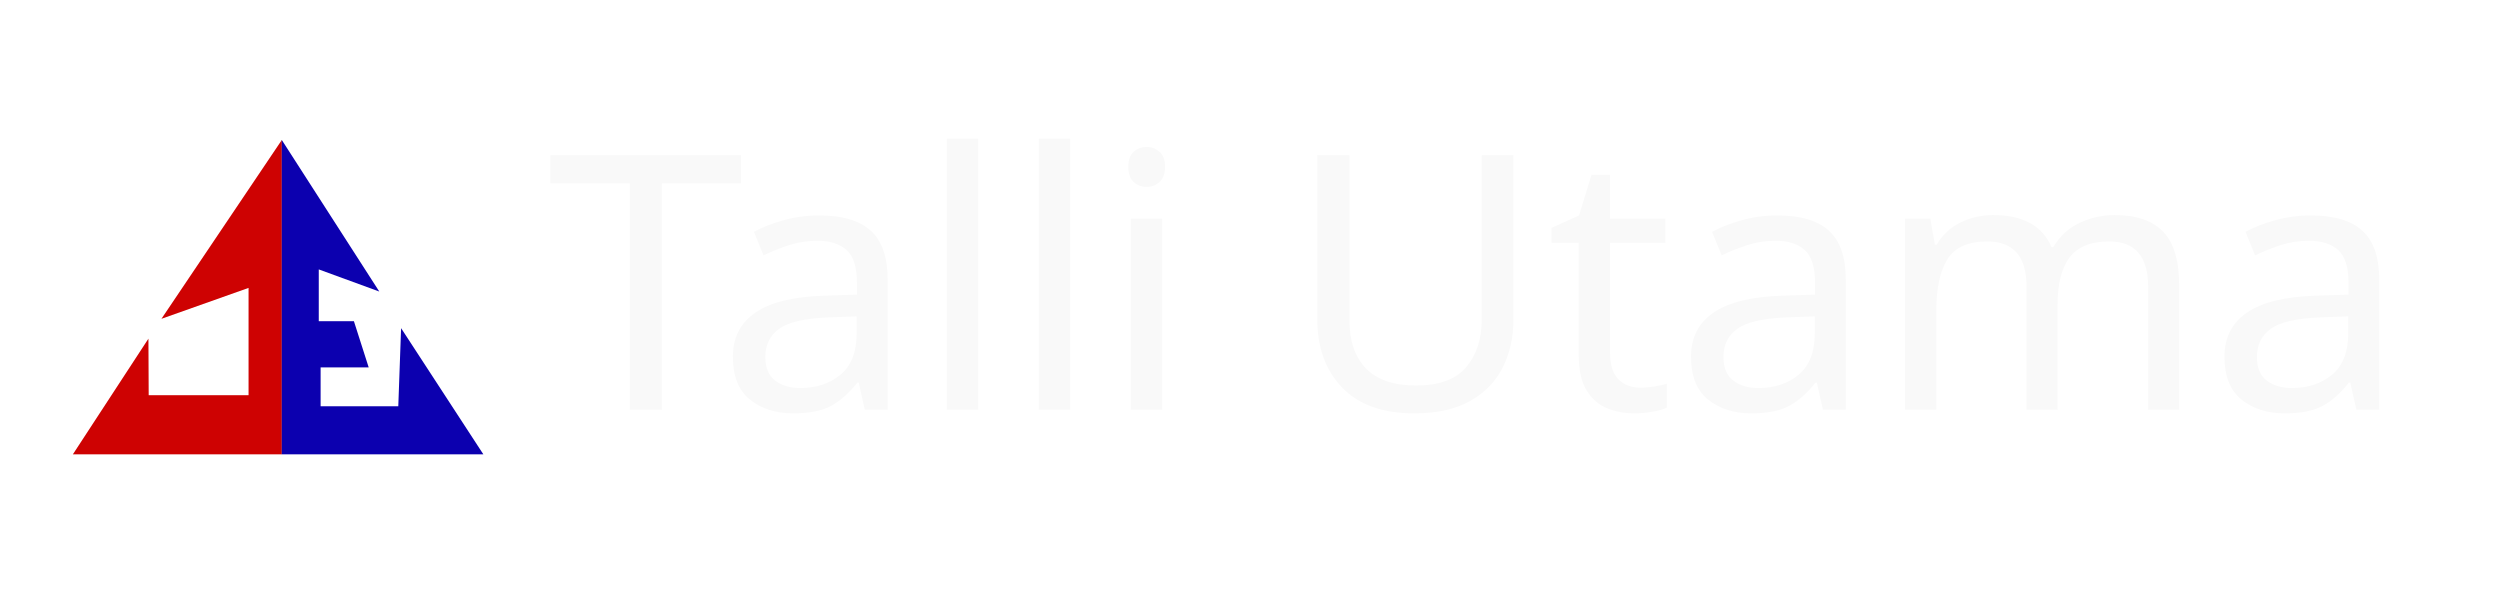
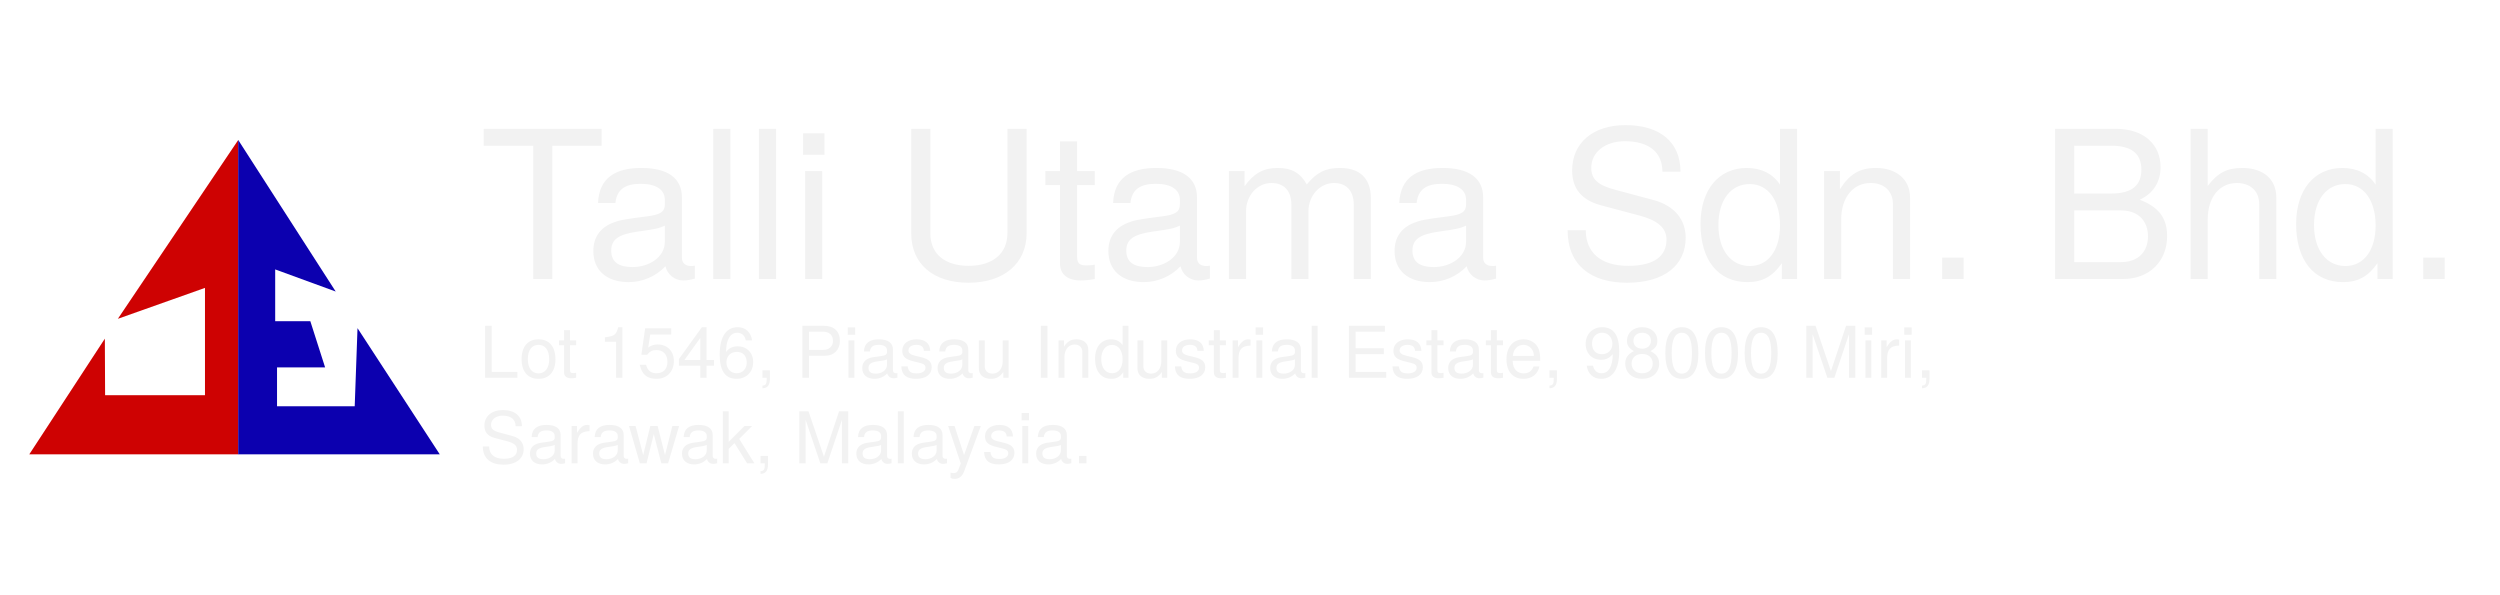
<svg xmlns="http://www.w3.org/2000/svg" version="1.1" id="Layer_1" x="0px" y="0px" width="631px" height="150px" viewBox="0 0 631 150" enable-background="new 0 0 631 150" xml:space="preserve">
  <g id="Layer_1_1_">
-     <polygon fill="#CE0202" points="71.138,35.324 40.747,80.467 62.736,72.666 62.736,99.74 37.529,99.74 37.464,85.478    18.391,114.676 71.138,114.676  " />
-     <polygon fill="#0C00AF" points="71.121,35.324 95.733,73.584 80.457,67.999 80.457,81.068 89.326,81.068 93.06,92.738    80.923,92.738 80.923,102.541 100.528,102.541 101.236,82.827 122,114.676 71.121,114.676  " />
+     <polygon fill="#CE0202" points="60.138,35.324 29.747,80.467 51.736,72.666 51.736,99.74 26.529,99.74 26.464,85.479    7.391,114.676 60.138,114.676  " />
+     <polygon fill="#0C00AF" points="60.121,35.324 84.733,73.584 69.457,67.999 69.457,81.068 78.326,81.068 82.06,92.738    69.923,92.738 69.923,102.541 89.528,102.541 90.236,82.827 111,114.676 60.121,114.676  " />
  </g>
-   <rect x="138" y="43" fill="none" width="493" height="125" />
-   <text transform="matrix(1 0 0 1 138.0005 103.4248)" fill="#F9F9F9" font-family="'Baskerville'" font-size="90">Talli Utama</text>
+   <rect x="127" y="43" fill="none" width="493" height="125" />
+   <text transform="matrix(1 0 0 1 121.0002 70.4248)" fill="#F2F2F2" font-family="'HelveticaNeue'" font-size="52">Talli Utama Sdn. Bhd.</text>
+   <rect x="121" y="82.5" fill="none" width="579" height="73" />
+   <text transform="matrix(1 0 0 1 121.0002 95.3516)">
+     <tspan x="0" y="0" fill="#F2F2F2" font-family="'HelveticaNeue'" font-size="18">Lot 1546, Piasau Industrial Estate, 98000 Miri, </tspan>
+     <tspan x="0" y="21.6" fill="#F2F2F2" font-family="'HelveticaNeue'" font-size="18">Sarawak, Malaysia.</tspan>
+   </text>
</svg>
